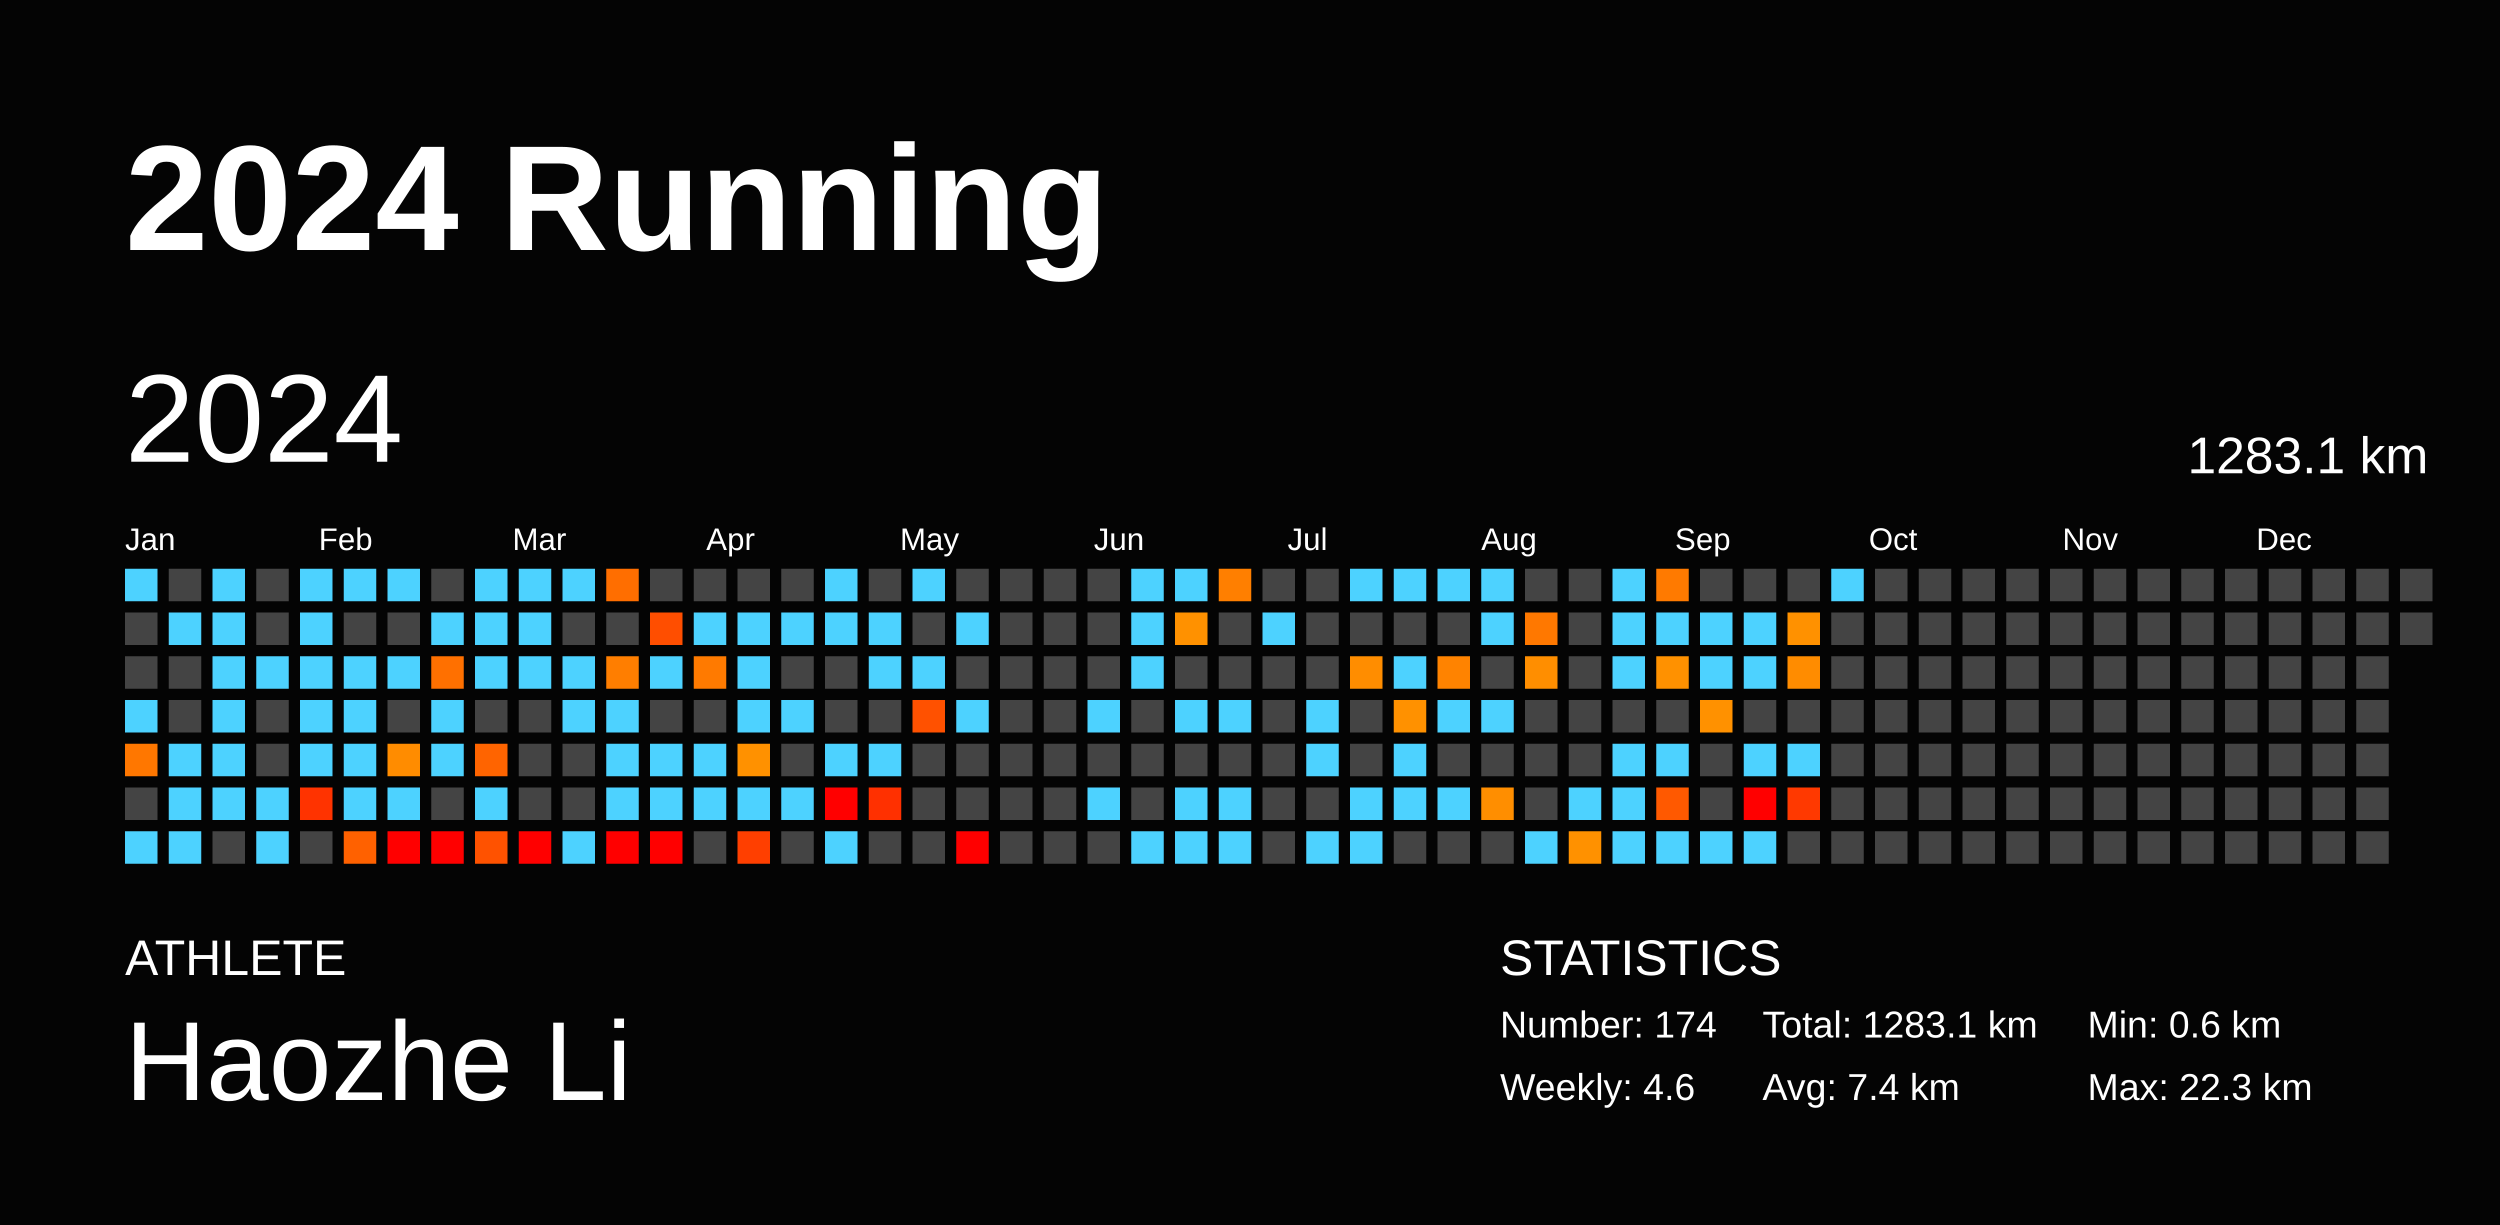
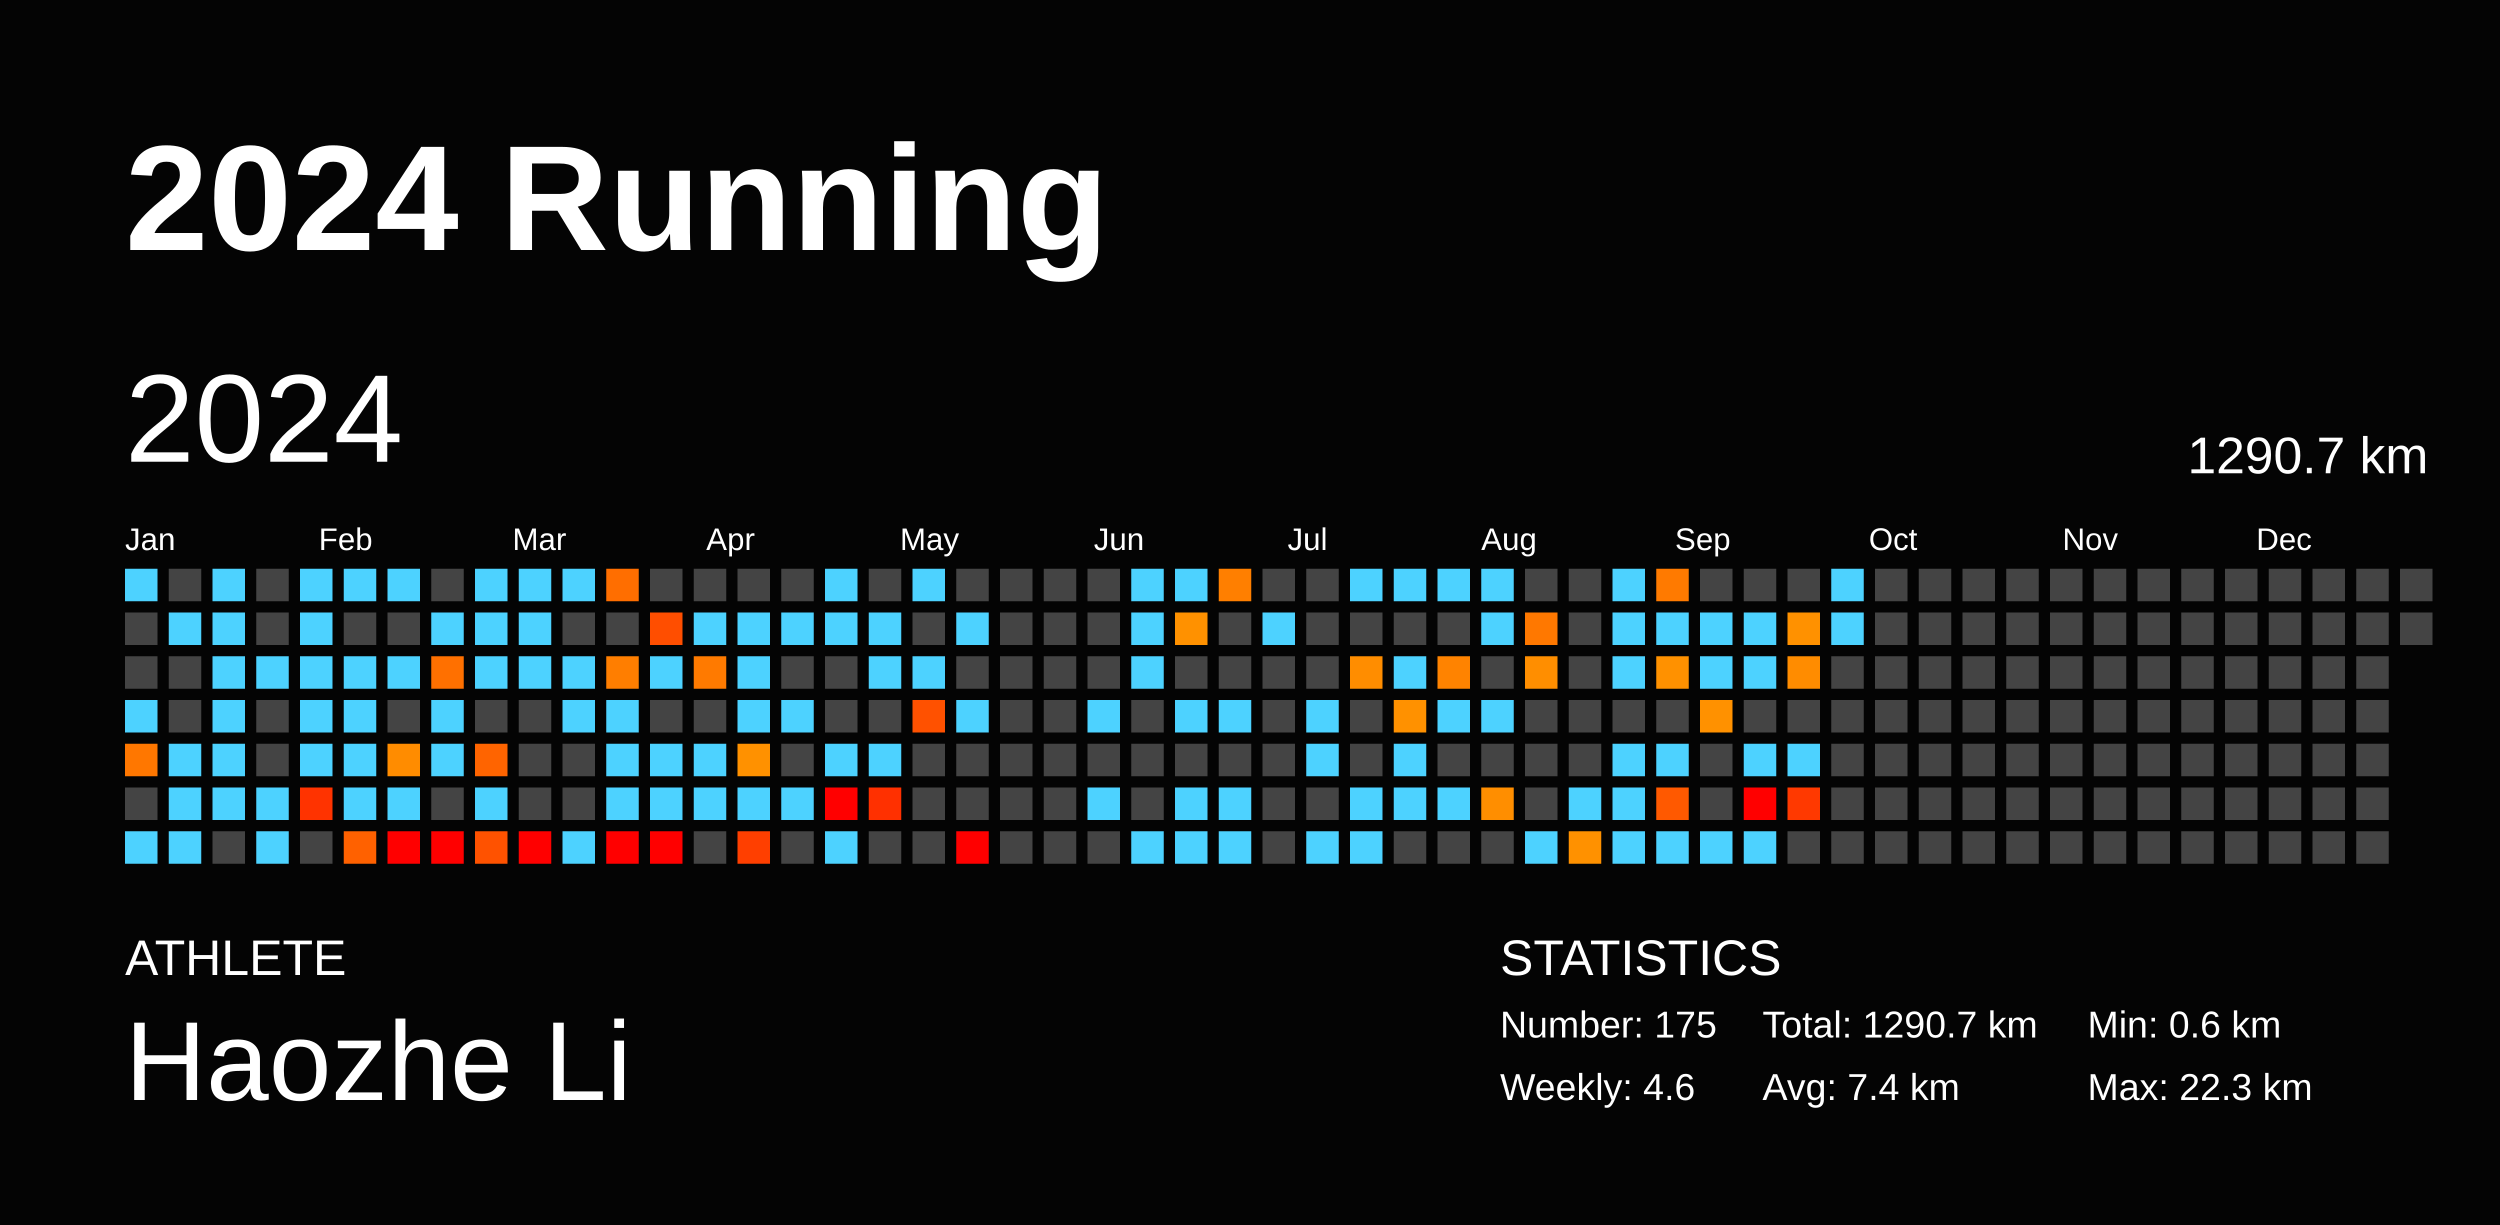
<svg xmlns="http://www.w3.org/2000/svg" baseProfile="full" height="98mm" version="1.1" viewBox="0,0,200,98" width="200mm">
  <defs />
  <rect fill="#040404" height="98" width="200" x="0" y="0" />
  <text fill="#FFFFFF" style="font-size:12px; font-family:Arial; font-weight:bold;" x="10" y="20">2024 Running</text>
  <text fill="#FFFFFF" style="font-size:4px; font-family:Arial" x="10" y="78">ATHLETE</text>
  <text fill="#FFFFFF" style="font-size:9px; font-family:Arial" x="10" y="88">Haozhe Li</text>
  <text fill="#FFFFFF" style="font-size:4px; font-family:Arial" x="120" y="78">STATISTICS</text>
-   <text fill="#FFFFFF" style="font-size:3px; font-family:Arial" x="120" y="83">Number: 174</text>
+   <text fill="#FFFFFF" style="font-size:3px; font-family:Arial" x="120" y="83">Number: 175</text>
  <text fill="#FFFFFF" style="font-size:3px; font-family:Arial" x="120" y="88">Weekly: 4.6</text>
-   <text fill="#FFFFFF" style="font-size:3px; font-family:Arial" x="141" y="83">Total: 1283.1 km</text>
+   <text fill="#FFFFFF" style="font-size:3px; font-family:Arial" x="141" y="83">Total: 1290.7 km</text>
  <text fill="#FFFFFF" style="font-size:3px; font-family:Arial" x="141" y="88">Avg: 7.4 km</text>
  <text fill="#FFFFFF" style="font-size:3px; font-family:Arial" x="167" y="83">Min: 0.6 km</text>
  <text fill="#FFFFFF" style="font-size:3px; font-family:Arial" x="167" y="88">Max: 22.3 km</text>
  <text dominant-baseline="hanging" fill="#FFFFFF" style="font-size:10.0px; font-family:Arial;" x="10" y="30">2024</text>
-   <text dominant-baseline="hanging" fill="#FFFFFF" style="font-size:4.125px; font-family:Arial;" x="175" y="35">1283.1 km</text>
+   <text dominant-baseline="hanging" fill="#FFFFFF" style="font-size:4.125px; font-family:Arial;" x="175" y="35">1290.7 km</text>
  <text fill="#FFFFFF" style="font-size:2.5px; font-family:Arial" x="10.0" y="44">Jan</text>
  <text fill="#FFFFFF" style="font-size:2.5px; font-family:Arial" x="25.5" y="44">Feb</text>
  <text fill="#FFFFFF" style="font-size:2.5px; font-family:Arial" x="41.0" y="44">Mar</text>
  <text fill="#FFFFFF" style="font-size:2.5px; font-family:Arial" x="56.5" y="44">Apr</text>
  <text fill="#FFFFFF" style="font-size:2.5px; font-family:Arial" x="72.0" y="44">May</text>
  <text fill="#FFFFFF" style="font-size:2.5px; font-family:Arial" x="87.5" y="44">Jun</text>
  <text fill="#FFFFFF" style="font-size:2.5px; font-family:Arial" x="103.0" y="44">Jul</text>
  <text fill="#FFFFFF" style="font-size:2.5px; font-family:Arial" x="118.5" y="44">Aug</text>
  <text fill="#FFFFFF" style="font-size:2.5px; font-family:Arial" x="134.0" y="44">Sep</text>
  <text fill="#FFFFFF" style="font-size:2.5px; font-family:Arial" x="149.5" y="44">Oct</text>
  <text fill="#FFFFFF" style="font-size:2.5px; font-family:Arial" x="165.0" y="44">Nov</text>
  <text fill="#FFFFFF" style="font-size:2.5px; font-family:Arial" x="180.5" y="44">Dec</text>
  <rect fill="#4dd2ff" height="2.6" width="2.6" x="10.0" y="45.5" />
  <rect fill="#444444" height="2.6" width="2.6" x="10.0" y="49.0" />
  <rect fill="#444444" height="2.6" width="2.6" x="10.0" y="52.5" />
  <rect fill="#4dd2ff" height="2.6" width="2.6" x="10.0" y="56.0" />
  <rect fill="#ff7700" height="2.6" width="2.6" x="10.0" y="59.5" />
  <rect fill="#444444" height="2.6" width="2.6" x="10.0" y="63.0" />
  <rect fill="#4dd2ff" height="2.6" width="2.6" x="10.0" y="66.5" />
  <rect fill="#444444" height="2.6" width="2.6" x="13.5" y="45.5" />
  <rect fill="#4dd2ff" height="2.6" width="2.6" x="13.5" y="49.0" />
  <rect fill="#444444" height="2.6" width="2.6" x="13.5" y="52.5" />
  <rect fill="#444444" height="2.6" width="2.6" x="13.5" y="56.0" />
  <rect fill="#4dd2ff" height="2.6" width="2.6" x="13.5" y="59.5" />
  <rect fill="#4dd2ff" height="2.6" width="2.6" x="13.5" y="63.0" />
  <rect fill="#4dd2ff" height="2.6" width="2.6" x="13.5" y="66.5" />
  <rect fill="#4dd2ff" height="2.6" width="2.6" x="17.0" y="45.5" />
  <rect fill="#4dd2ff" height="2.6" width="2.6" x="17.0" y="49.0" />
  <rect fill="#4dd2ff" height="2.6" width="2.6" x="17.0" y="52.5" />
  <rect fill="#4dd2ff" height="2.6" width="2.6" x="17.0" y="56.0" />
  <rect fill="#4dd2ff" height="2.6" width="2.6" x="17.0" y="59.5" />
  <rect fill="#4dd2ff" height="2.6" width="2.6" x="17.0" y="63.0" />
  <rect fill="#444444" height="2.6" width="2.6" x="17.0" y="66.5" />
  <rect fill="#444444" height="2.6" width="2.6" x="20.5" y="45.5" />
  <rect fill="#444444" height="2.6" width="2.6" x="20.5" y="49.0" />
  <rect fill="#4dd2ff" height="2.6" width="2.6" x="20.5" y="52.5" />
  <rect fill="#444444" height="2.6" width="2.6" x="20.5" y="56.0" />
  <rect fill="#444444" height="2.6" width="2.6" x="20.5" y="59.5" />
  <rect fill="#4dd2ff" height="2.6" width="2.6" x="20.5" y="63.0" />
  <rect fill="#4dd2ff" height="2.6" width="2.6" x="20.5" y="66.5" />
  <rect fill="#4dd2ff" height="2.6" width="2.6" x="24.0" y="45.5" />
  <rect fill="#4dd2ff" height="2.6" width="2.6" x="24.0" y="49.0" />
  <rect fill="#4dd2ff" height="2.6" width="2.6" x="24.0" y="52.5" />
  <rect fill="#4dd2ff" height="2.6" width="2.6" x="24.0" y="56.0" />
  <rect fill="#4dd2ff" height="2.6" width="2.6" x="24.0" y="59.5" />
  <rect fill="#ff3300" height="2.6" width="2.6" x="24.0" y="63.0" />
  <rect fill="#444444" height="2.6" width="2.6" x="24.0" y="66.5" />
  <rect fill="#4dd2ff" height="2.6" width="2.6" x="27.5" y="45.5" />
  <rect fill="#444444" height="2.6" width="2.6" x="27.5" y="49.0" />
  <rect fill="#4dd2ff" height="2.6" width="2.6" x="27.5" y="52.5" />
  <rect fill="#4dd2ff" height="2.6" width="2.6" x="27.5" y="56.0" />
  <rect fill="#4dd2ff" height="2.6" width="2.6" x="27.5" y="59.5" />
  <rect fill="#4dd2ff" height="2.6" width="2.6" x="27.5" y="63.0" />
  <rect fill="#ff6100" height="2.6" width="2.6" x="27.5" y="66.5" />
  <rect fill="#4dd2ff" height="2.6" width="2.6" x="31.0" y="45.5" />
  <rect fill="#444444" height="2.6" width="2.6" x="31.0" y="49.0" />
  <rect fill="#4dd2ff" height="2.6" width="2.6" x="31.0" y="52.5" />
  <rect fill="#444444" height="2.6" width="2.6" x="31.0" y="56.0" />
  <rect fill="#ff8c00" height="2.6" width="2.6" x="31.0" y="59.5" />
  <rect fill="#4dd2ff" height="2.6" width="2.6" x="31.0" y="63.0" />
  <rect fill="red" height="2.6" width="2.6" x="31.0" y="66.5" />
  <rect fill="#444444" height="2.6" width="2.6" x="34.5" y="45.5" />
  <rect fill="#4dd2ff" height="2.6" width="2.6" x="34.5" y="49.0" />
  <rect fill="#ff7000" height="2.6" width="2.6" x="34.5" y="52.5" />
  <rect fill="#4dd2ff" height="2.6" width="2.6" x="34.5" y="56.0" />
  <rect fill="#4dd2ff" height="2.6" width="2.6" x="34.5" y="59.5" />
  <rect fill="#444444" height="2.6" width="2.6" x="34.5" y="63.0" />
  <rect fill="red" height="2.6" width="2.6" x="34.5" y="66.5" />
  <rect fill="#4dd2ff" height="2.6" width="2.6" x="38.0" y="45.5" />
  <rect fill="#4dd2ff" height="2.6" width="2.6" x="38.0" y="49.0" />
  <rect fill="#4dd2ff" height="2.6" width="2.6" x="38.0" y="52.5" />
  <rect fill="#444444" height="2.6" width="2.6" x="38.0" y="56.0" />
  <rect fill="#ff6400" height="2.6" width="2.6" x="38.0" y="59.5" />
  <rect fill="#4dd2ff" height="2.6" width="2.6" x="38.0" y="63.0" />
  <rect fill="#ff5200" height="2.6" width="2.6" x="38.0" y="66.5" />
  <rect fill="#4dd2ff" height="2.6" width="2.6" x="41.5" y="45.5" />
  <rect fill="#4dd2ff" height="2.6" width="2.6" x="41.5" y="49.0" />
  <rect fill="#4dd2ff" height="2.6" width="2.6" x="41.5" y="52.5" />
  <rect fill="#444444" height="2.6" width="2.6" x="41.5" y="56.0" />
  <rect fill="#444444" height="2.6" width="2.6" x="41.5" y="59.5" />
  <rect fill="#444444" height="2.6" width="2.6" x="41.5" y="63.0" />
  <rect fill="red" height="2.6" width="2.6" x="41.5" y="66.5" />
  <rect fill="#4dd2ff" height="2.6" width="2.6" x="45.0" y="45.5" />
  <rect fill="#444444" height="2.6" width="2.6" x="45.0" y="49.0" />
  <rect fill="#4dd2ff" height="2.6" width="2.6" x="45.0" y="52.5" />
  <rect fill="#4dd2ff" height="2.6" width="2.6" x="45.0" y="56.0" />
  <rect fill="#444444" height="2.6" width="2.6" x="45.0" y="59.5" />
  <rect fill="#444444" height="2.6" width="2.6" x="45.0" y="63.0" />
  <rect fill="#4dd2ff" height="2.6" width="2.6" x="45.0" y="66.5" />
  <rect fill="#ff6e00" height="2.6" width="2.6" x="48.5" y="45.5" />
  <rect fill="#444444" height="2.6" width="2.6" x="48.5" y="49.0" />
  <rect fill="#ff7e00" height="2.6" width="2.6" x="48.5" y="52.5" />
  <rect fill="#4dd2ff" height="2.6" width="2.6" x="48.5" y="56.0" />
  <rect fill="#4dd2ff" height="2.6" width="2.6" x="48.5" y="59.5" />
  <rect fill="#4dd2ff" height="2.6" width="2.6" x="48.5" y="63.0" />
  <rect fill="red" height="2.6" width="2.6" x="48.5" y="66.5" />
  <rect fill="#444444" height="2.6" width="2.6" x="52.0" y="45.5" />
  <rect fill="#ff4e00" height="2.6" width="2.6" x="52.0" y="49.0" />
  <rect fill="#4dd2ff" height="2.6" width="2.6" x="52.0" y="52.5" />
  <rect fill="#444444" height="2.6" width="2.6" x="52.0" y="56.0" />
  <rect fill="#4dd2ff" height="2.6" width="2.6" x="52.0" y="59.5" />
  <rect fill="#4dd2ff" height="2.6" width="2.6" x="52.0" y="63.0" />
  <rect fill="red" height="2.6" width="2.6" x="52.0" y="66.5" />
  <rect fill="#444444" height="2.6" width="2.6" x="55.5" y="45.5" />
  <rect fill="#4dd2ff" height="2.6" width="2.6" x="55.5" y="49.0" />
  <rect fill="#ff7a00" height="2.6" width="2.6" x="55.5" y="52.5" />
  <rect fill="#444444" height="2.6" width="2.6" x="55.5" y="56.0" />
  <rect fill="#4dd2ff" height="2.6" width="2.6" x="55.5" y="59.5" />
  <rect fill="#4dd2ff" height="2.6" width="2.6" x="55.5" y="63.0" />
  <rect fill="#444444" height="2.6" width="2.6" x="55.5" y="66.5" />
  <rect fill="#444444" height="2.6" width="2.6" x="59.0" y="45.5" />
  <rect fill="#4dd2ff" height="2.6" width="2.6" x="59.0" y="49.0" />
  <rect fill="#4dd2ff" height="2.6" width="2.6" x="59.0" y="52.5" />
  <rect fill="#4dd2ff" height="2.6" width="2.6" x="59.0" y="56.0" />
  <rect fill="#ff9100" height="2.6" width="2.6" x="59.0" y="59.5" />
  <rect fill="#4dd2ff" height="2.6" width="2.6" x="59.0" y="63.0" />
  <rect fill="#ff3f00" height="2.6" width="2.6" x="59.0" y="66.5" />
  <rect fill="#444444" height="2.6" width="2.6" x="62.5" y="45.5" />
  <rect fill="#4dd2ff" height="2.6" width="2.6" x="62.5" y="49.0" />
  <rect fill="#444444" height="2.6" width="2.6" x="62.5" y="52.5" />
  <rect fill="#4dd2ff" height="2.6" width="2.6" x="62.5" y="56.0" />
  <rect fill="#444444" height="2.6" width="2.6" x="62.5" y="59.5" />
  <rect fill="#4dd2ff" height="2.6" width="2.6" x="62.5" y="63.0" />
  <rect fill="#444444" height="2.6" width="2.6" x="62.5" y="66.5" />
  <rect fill="#4dd2ff" height="2.6" width="2.6" x="66.0" y="45.5" />
  <rect fill="#4dd2ff" height="2.6" width="2.6" x="66.0" y="49.0" />
  <rect fill="#444444" height="2.6" width="2.6" x="66.0" y="52.5" />
  <rect fill="#444444" height="2.6" width="2.6" x="66.0" y="56.0" />
  <rect fill="#4dd2ff" height="2.6" width="2.6" x="66.0" y="59.5" />
  <rect fill="red" height="2.6" width="2.6" x="66.0" y="63.0" />
  <rect fill="#4dd2ff" height="2.6" width="2.6" x="66.0" y="66.5" />
  <rect fill="#444444" height="2.6" width="2.6" x="69.5" y="45.5" />
  <rect fill="#4dd2ff" height="2.6" width="2.6" x="69.5" y="49.0" />
  <rect fill="#4dd2ff" height="2.6" width="2.6" x="69.5" y="52.5" />
  <rect fill="#444444" height="2.6" width="2.6" x="69.5" y="56.0" />
  <rect fill="#4dd2ff" height="2.6" width="2.6" x="69.5" y="59.5" />
  <rect fill="#ff3000" height="2.6" width="2.6" x="69.5" y="63.0" />
  <rect fill="#444444" height="2.6" width="2.6" x="69.5" y="66.5" />
  <rect fill="#4dd2ff" height="2.6" width="2.6" x="73.0" y="45.5" />
  <rect fill="#444444" height="2.6" width="2.6" x="73.0" y="49.0" />
  <rect fill="#4dd2ff" height="2.6" width="2.6" x="73.0" y="52.5" />
  <rect fill="#ff5100" height="2.6" width="2.6" x="73.0" y="56.0" />
  <rect fill="#444444" height="2.6" width="2.6" x="73.0" y="59.5" />
  <rect fill="#444444" height="2.6" width="2.6" x="73.0" y="63.0" />
  <rect fill="#444444" height="2.6" width="2.6" x="73.0" y="66.5" />
  <rect fill="#444444" height="2.6" width="2.6" x="76.5" y="45.5" />
  <rect fill="#4dd2ff" height="2.6" width="2.6" x="76.5" y="49.0" />
  <rect fill="#444444" height="2.6" width="2.6" x="76.5" y="52.5" />
  <rect fill="#4dd2ff" height="2.6" width="2.6" x="76.5" y="56.0" />
  <rect fill="#444444" height="2.6" width="2.6" x="76.5" y="59.5" />
  <rect fill="#444444" height="2.6" width="2.6" x="76.5" y="63.0" />
  <rect fill="red" height="2.6" width="2.6" x="76.5" y="66.5" />
  <rect fill="#444444" height="2.6" width="2.6" x="80.0" y="45.5" />
  <rect fill="#444444" height="2.6" width="2.6" x="80.0" y="49.0" />
  <rect fill="#444444" height="2.6" width="2.6" x="80.0" y="52.5" />
  <rect fill="#444444" height="2.6" width="2.6" x="80.0" y="56.0" />
  <rect fill="#444444" height="2.6" width="2.6" x="80.0" y="59.5" />
  <rect fill="#444444" height="2.6" width="2.6" x="80.0" y="63.0" />
  <rect fill="#444444" height="2.6" width="2.6" x="80.0" y="66.5" />
  <rect fill="#444444" height="2.6" width="2.6" x="83.5" y="45.5" />
  <rect fill="#444444" height="2.6" width="2.6" x="83.5" y="49.0" />
  <rect fill="#444444" height="2.6" width="2.6" x="83.5" y="52.5" />
  <rect fill="#444444" height="2.6" width="2.6" x="83.5" y="56.0" />
  <rect fill="#444444" height="2.6" width="2.6" x="83.5" y="59.5" />
  <rect fill="#444444" height="2.6" width="2.6" x="83.5" y="63.0" />
  <rect fill="#444444" height="2.6" width="2.6" x="83.5" y="66.5" />
  <rect fill="#444444" height="2.6" width="2.6" x="87.0" y="45.5" />
  <rect fill="#444444" height="2.6" width="2.6" x="87.0" y="49.0" />
  <rect fill="#444444" height="2.6" width="2.6" x="87.0" y="52.5" />
  <rect fill="#4dd2ff" height="2.6" width="2.6" x="87.0" y="56.0" />
  <rect fill="#444444" height="2.6" width="2.6" x="87.0" y="59.5" />
  <rect fill="#4dd2ff" height="2.6" width="2.6" x="87.0" y="63.0" />
  <rect fill="#444444" height="2.6" width="2.6" x="87.0" y="66.5" />
  <rect fill="#4dd2ff" height="2.6" width="2.6" x="90.5" y="45.5" />
  <rect fill="#4dd2ff" height="2.6" width="2.6" x="90.5" y="49.0" />
  <rect fill="#4dd2ff" height="2.6" width="2.6" x="90.5" y="52.5" />
  <rect fill="#444444" height="2.6" width="2.6" x="90.5" y="56.0" />
  <rect fill="#444444" height="2.6" width="2.6" x="90.5" y="59.5" />
  <rect fill="#444444" height="2.6" width="2.6" x="90.5" y="63.0" />
  <rect fill="#4dd2ff" height="2.6" width="2.6" x="90.5" y="66.5" />
  <rect fill="#4dd2ff" height="2.6" width="2.6" x="94.0" y="45.5" />
  <rect fill="#ff9100" height="2.6" width="2.6" x="94.0" y="49.0" />
  <rect fill="#444444" height="2.6" width="2.6" x="94.0" y="52.5" />
  <rect fill="#4dd2ff" height="2.6" width="2.6" x="94.0" y="56.0" />
  <rect fill="#444444" height="2.6" width="2.6" x="94.0" y="59.5" />
  <rect fill="#4dd2ff" height="2.6" width="2.6" x="94.0" y="63.0" />
  <rect fill="#4dd2ff" height="2.6" width="2.6" x="94.0" y="66.5" />
  <rect fill="#ff7f00" height="2.6" width="2.6" x="97.5" y="45.5" />
  <rect fill="#444444" height="2.6" width="2.6" x="97.5" y="49.0" />
  <rect fill="#444444" height="2.6" width="2.6" x="97.5" y="52.5" />
  <rect fill="#4dd2ff" height="2.6" width="2.6" x="97.5" y="56.0" />
  <rect fill="#444444" height="2.6" width="2.6" x="97.5" y="59.5" />
  <rect fill="#4dd2ff" height="2.6" width="2.6" x="97.5" y="63.0" />
  <rect fill="#4dd2ff" height="2.6" width="2.6" x="97.5" y="66.5" />
  <rect fill="#444444" height="2.6" width="2.6" x="101.0" y="45.5" />
  <rect fill="#4dd2ff" height="2.6" width="2.6" x="101.0" y="49.0" />
  <rect fill="#444444" height="2.6" width="2.6" x="101.0" y="52.5" />
  <rect fill="#444444" height="2.6" width="2.6" x="101.0" y="56.0" />
  <rect fill="#444444" height="2.6" width="2.6" x="101.0" y="59.5" />
  <rect fill="#444444" height="2.6" width="2.6" x="101.0" y="63.0" />
  <rect fill="#444444" height="2.6" width="2.6" x="101.0" y="66.5" />
  <rect fill="#444444" height="2.6" width="2.6" x="104.5" y="45.5" />
  <rect fill="#444444" height="2.6" width="2.6" x="104.5" y="49.0" />
  <rect fill="#444444" height="2.6" width="2.6" x="104.5" y="52.5" />
  <rect fill="#4dd2ff" height="2.6" width="2.6" x="104.5" y="56.0" />
  <rect fill="#4dd2ff" height="2.6" width="2.6" x="104.5" y="59.5" />
  <rect fill="#444444" height="2.6" width="2.6" x="104.5" y="63.0" />
  <rect fill="#4dd2ff" height="2.6" width="2.6" x="104.5" y="66.5" />
  <rect fill="#4dd2ff" height="2.6" width="2.6" x="108.0" y="45.5" />
  <rect fill="#444444" height="2.6" width="2.6" x="108.0" y="49.0" />
  <rect fill="#ff8d00" height="2.6" width="2.6" x="108.0" y="52.5" />
  <rect fill="#444444" height="2.6" width="2.6" x="108.0" y="56.0" />
  <rect fill="#444444" height="2.6" width="2.6" x="108.0" y="59.5" />
  <rect fill="#4dd2ff" height="2.6" width="2.6" x="108.0" y="63.0" />
  <rect fill="#4dd2ff" height="2.6" width="2.6" x="108.0" y="66.5" />
  <rect fill="#4dd2ff" height="2.6" width="2.6" x="111.5" y="45.5" />
  <rect fill="#444444" height="2.6" width="2.6" x="111.5" y="49.0" />
  <rect fill="#4dd2ff" height="2.6" width="2.6" x="111.5" y="52.5" />
  <rect fill="#ff9100" height="2.6" width="2.6" x="111.5" y="56.0" />
  <rect fill="#4dd2ff" height="2.6" width="2.6" x="111.5" y="59.5" />
  <rect fill="#4dd2ff" height="2.6" width="2.6" x="111.5" y="63.0" />
  <rect fill="#444444" height="2.6" width="2.6" x="111.5" y="66.5" />
  <rect fill="#4dd2ff" height="2.6" width="2.6" x="115.0" y="45.5" />
  <rect fill="#444444" height="2.6" width="2.6" x="115.0" y="49.0" />
  <rect fill="#ff8300" height="2.6" width="2.6" x="115.0" y="52.5" />
  <rect fill="#4dd2ff" height="2.6" width="2.6" x="115.0" y="56.0" />
  <rect fill="#444444" height="2.6" width="2.6" x="115.0" y="59.5" />
  <rect fill="#4dd2ff" height="2.6" width="2.6" x="115.0" y="63.0" />
  <rect fill="#444444" height="2.6" width="2.6" x="115.0" y="66.5" />
  <rect fill="#4dd2ff" height="2.6" width="2.6" x="118.5" y="45.5" />
  <rect fill="#4dd2ff" height="2.6" width="2.6" x="118.5" y="49.0" />
  <rect fill="#444444" height="2.6" width="2.6" x="118.5" y="52.5" />
  <rect fill="#4dd2ff" height="2.6" width="2.6" x="118.5" y="56.0" />
  <rect fill="#444444" height="2.6" width="2.6" x="118.5" y="59.5" />
  <rect fill="#ff8e00" height="2.6" width="2.6" x="118.5" y="63.0" />
  <rect fill="#444444" height="2.6" width="2.6" x="118.5" y="66.5" />
  <rect fill="#444444" height="2.6" width="2.6" x="122.0" y="45.5" />
  <rect fill="#ff7800" height="2.6" width="2.6" x="122.0" y="49.0" />
  <rect fill="#ff8e00" height="2.6" width="2.6" x="122.0" y="52.5" />
  <rect fill="#444444" height="2.6" width="2.6" x="122.0" y="56.0" />
  <rect fill="#444444" height="2.6" width="2.6" x="122.0" y="59.5" />
  <rect fill="#444444" height="2.6" width="2.6" x="122.0" y="63.0" />
  <rect fill="#4dd2ff" height="2.6" width="2.6" x="122.0" y="66.5" />
  <rect fill="#444444" height="2.6" width="2.6" x="125.5" y="45.5" />
  <rect fill="#444444" height="2.6" width="2.6" x="125.5" y="49.0" />
  <rect fill="#444444" height="2.6" width="2.6" x="125.5" y="52.5" />
  <rect fill="#444444" height="2.6" width="2.6" x="125.5" y="56.0" />
  <rect fill="#444444" height="2.6" width="2.6" x="125.5" y="59.5" />
  <rect fill="#4dd2ff" height="2.6" width="2.6" x="125.5" y="63.0" />
  <rect fill="#ff9100" height="2.6" width="2.6" x="125.5" y="66.5" />
  <rect fill="#4dd2ff" height="2.6" width="2.6" x="129.0" y="45.5" />
  <rect fill="#4dd2ff" height="2.6" width="2.6" x="129.0" y="49.0" />
  <rect fill="#4dd2ff" height="2.6" width="2.6" x="129.0" y="52.5" />
  <rect fill="#444444" height="2.6" width="2.6" x="129.0" y="56.0" />
  <rect fill="#4dd2ff" height="2.6" width="2.6" x="129.0" y="59.5" />
  <rect fill="#4dd2ff" height="2.6" width="2.6" x="129.0" y="63.0" />
  <rect fill="#4dd2ff" height="2.6" width="2.6" x="129.0" y="66.5" />
  <rect fill="#ff7a00" height="2.6" width="2.6" x="132.5" y="45.5" />
  <rect fill="#4dd2ff" height="2.6" width="2.6" x="132.5" y="49.0" />
  <rect fill="#ff9100" height="2.6" width="2.6" x="132.5" y="52.5" />
  <rect fill="#444444" height="2.6" width="2.6" x="132.5" y="56.0" />
  <rect fill="#4dd2ff" height="2.6" width="2.6" x="132.5" y="59.5" />
  <rect fill="#ff5900" height="2.6" width="2.6" x="132.5" y="63.0" />
  <rect fill="#4dd2ff" height="2.6" width="2.6" x="132.5" y="66.5" />
  <rect fill="#444444" height="2.6" width="2.6" x="136.0" y="45.5" />
  <rect fill="#4dd2ff" height="2.6" width="2.6" x="136.0" y="49.0" />
  <rect fill="#4dd2ff" height="2.6" width="2.6" x="136.0" y="52.5" />
  <rect fill="#ff9100" height="2.6" width="2.6" x="136.0" y="56.0" />
  <rect fill="#444444" height="2.6" width="2.6" x="136.0" y="59.5" />
  <rect fill="#444444" height="2.6" width="2.6" x="136.0" y="63.0" />
  <rect fill="#4dd2ff" height="2.6" width="2.6" x="136.0" y="66.5" />
  <rect fill="#444444" height="2.6" width="2.6" x="139.5" y="45.5" />
  <rect fill="#4dd2ff" height="2.6" width="2.6" x="139.5" y="49.0" />
  <rect fill="#4dd2ff" height="2.6" width="2.6" x="139.5" y="52.5" />
  <rect fill="#444444" height="2.6" width="2.6" x="139.5" y="56.0" />
  <rect fill="#4dd2ff" height="2.6" width="2.6" x="139.5" y="59.5" />
  <rect fill="red" height="2.6" width="2.6" x="139.5" y="63.0" />
  <rect fill="#4dd2ff" height="2.6" width="2.6" x="139.5" y="66.5" />
  <rect fill="#444444" height="2.6" width="2.6" x="143.0" y="45.5" />
  <rect fill="#ff9100" height="2.6" width="2.6" x="143.0" y="49.0" />
  <rect fill="#ff8c00" height="2.6" width="2.6" x="143.0" y="52.5" />
  <rect fill="#444444" height="2.6" width="2.6" x="143.0" y="56.0" />
  <rect fill="#4dd2ff" height="2.6" width="2.6" x="143.0" y="59.5" />
  <rect fill="#ff3900" height="2.6" width="2.6" x="143.0" y="63.0" />
  <rect fill="#444444" height="2.6" width="2.6" x="143.0" y="66.5" />
  <rect fill="#4dd2ff" height="2.6" width="2.6" x="146.5" y="45.5" />
-   <rect fill="#444444" height="2.6" width="2.6" x="146.5" y="49.0" />
+   <rect fill="#4dd2ff" height="2.6" width="2.6" x="146.5" y="49.0" />
  <rect fill="#444444" height="2.6" width="2.6" x="146.5" y="52.5" />
  <rect fill="#444444" height="2.6" width="2.6" x="146.5" y="56.0" />
  <rect fill="#444444" height="2.6" width="2.6" x="146.5" y="59.5" />
  <rect fill="#444444" height="2.6" width="2.6" x="146.5" y="63.0" />
  <rect fill="#444444" height="2.6" width="2.6" x="146.5" y="66.5" />
  <rect fill="#444444" height="2.6" width="2.6" x="150.0" y="45.5" />
  <rect fill="#444444" height="2.6" width="2.6" x="150.0" y="49.0" />
  <rect fill="#444444" height="2.6" width="2.6" x="150.0" y="52.5" />
  <rect fill="#444444" height="2.6" width="2.6" x="150.0" y="56.0" />
  <rect fill="#444444" height="2.6" width="2.6" x="150.0" y="59.5" />
  <rect fill="#444444" height="2.6" width="2.6" x="150.0" y="63.0" />
  <rect fill="#444444" height="2.6" width="2.6" x="150.0" y="66.5" />
  <rect fill="#444444" height="2.6" width="2.6" x="153.5" y="45.5" />
  <rect fill="#444444" height="2.6" width="2.6" x="153.5" y="49.0" />
  <rect fill="#444444" height="2.6" width="2.6" x="153.5" y="52.5" />
  <rect fill="#444444" height="2.6" width="2.6" x="153.5" y="56.0" />
  <rect fill="#444444" height="2.6" width="2.6" x="153.5" y="59.5" />
  <rect fill="#444444" height="2.6" width="2.6" x="153.5" y="63.0" />
  <rect fill="#444444" height="2.6" width="2.6" x="153.5" y="66.5" />
  <rect fill="#444444" height="2.6" width="2.6" x="157.0" y="45.5" />
  <rect fill="#444444" height="2.6" width="2.6" x="157.0" y="49.0" />
  <rect fill="#444444" height="2.6" width="2.6" x="157.0" y="52.5" />
  <rect fill="#444444" height="2.6" width="2.6" x="157.0" y="56.0" />
  <rect fill="#444444" height="2.6" width="2.6" x="157.0" y="59.5" />
  <rect fill="#444444" height="2.6" width="2.6" x="157.0" y="63.0" />
  <rect fill="#444444" height="2.6" width="2.6" x="157.0" y="66.5" />
  <rect fill="#444444" height="2.6" width="2.6" x="160.5" y="45.5" />
  <rect fill="#444444" height="2.6" width="2.6" x="160.5" y="49.0" />
  <rect fill="#444444" height="2.6" width="2.6" x="160.5" y="52.5" />
  <rect fill="#444444" height="2.6" width="2.6" x="160.5" y="56.0" />
  <rect fill="#444444" height="2.6" width="2.6" x="160.5" y="59.5" />
  <rect fill="#444444" height="2.6" width="2.6" x="160.5" y="63.0" />
  <rect fill="#444444" height="2.6" width="2.6" x="160.5" y="66.5" />
  <rect fill="#444444" height="2.6" width="2.6" x="164.0" y="45.5" />
  <rect fill="#444444" height="2.6" width="2.6" x="164.0" y="49.0" />
  <rect fill="#444444" height="2.6" width="2.6" x="164.0" y="52.5" />
  <rect fill="#444444" height="2.6" width="2.6" x="164.0" y="56.0" />
  <rect fill="#444444" height="2.6" width="2.6" x="164.0" y="59.5" />
  <rect fill="#444444" height="2.6" width="2.6" x="164.0" y="63.0" />
  <rect fill="#444444" height="2.6" width="2.6" x="164.0" y="66.5" />
  <rect fill="#444444" height="2.6" width="2.6" x="167.5" y="45.5" />
  <rect fill="#444444" height="2.6" width="2.6" x="167.5" y="49.0" />
  <rect fill="#444444" height="2.6" width="2.6" x="167.5" y="52.5" />
  <rect fill="#444444" height="2.6" width="2.6" x="167.5" y="56.0" />
  <rect fill="#444444" height="2.6" width="2.6" x="167.5" y="59.5" />
  <rect fill="#444444" height="2.6" width="2.6" x="167.5" y="63.0" />
  <rect fill="#444444" height="2.6" width="2.6" x="167.5" y="66.5" />
  <rect fill="#444444" height="2.6" width="2.6" x="171.0" y="45.5" />
  <rect fill="#444444" height="2.6" width="2.6" x="171.0" y="49.0" />
  <rect fill="#444444" height="2.6" width="2.6" x="171.0" y="52.5" />
  <rect fill="#444444" height="2.6" width="2.6" x="171.0" y="56.0" />
  <rect fill="#444444" height="2.6" width="2.6" x="171.0" y="59.5" />
  <rect fill="#444444" height="2.6" width="2.6" x="171.0" y="63.0" />
  <rect fill="#444444" height="2.6" width="2.6" x="171.0" y="66.5" />
  <rect fill="#444444" height="2.6" width="2.6" x="174.5" y="45.5" />
  <rect fill="#444444" height="2.6" width="2.6" x="174.5" y="49.0" />
  <rect fill="#444444" height="2.6" width="2.6" x="174.5" y="52.5" />
  <rect fill="#444444" height="2.6" width="2.6" x="174.5" y="56.0" />
  <rect fill="#444444" height="2.6" width="2.6" x="174.5" y="59.5" />
  <rect fill="#444444" height="2.6" width="2.6" x="174.5" y="63.0" />
  <rect fill="#444444" height="2.6" width="2.6" x="174.5" y="66.5" />
  <rect fill="#444444" height="2.6" width="2.6" x="178.0" y="45.5" />
  <rect fill="#444444" height="2.6" width="2.6" x="178.0" y="49.0" />
  <rect fill="#444444" height="2.6" width="2.6" x="178.0" y="52.5" />
  <rect fill="#444444" height="2.6" width="2.6" x="178.0" y="56.0" />
  <rect fill="#444444" height="2.6" width="2.6" x="178.0" y="59.5" />
  <rect fill="#444444" height="2.6" width="2.6" x="178.0" y="63.0" />
  <rect fill="#444444" height="2.6" width="2.6" x="178.0" y="66.5" />
  <rect fill="#444444" height="2.6" width="2.6" x="181.5" y="45.5" />
  <rect fill="#444444" height="2.6" width="2.6" x="181.5" y="49.0" />
  <rect fill="#444444" height="2.6" width="2.6" x="181.5" y="52.5" />
  <rect fill="#444444" height="2.6" width="2.6" x="181.5" y="56.0" />
  <rect fill="#444444" height="2.6" width="2.6" x="181.5" y="59.5" />
  <rect fill="#444444" height="2.6" width="2.6" x="181.5" y="63.0" />
  <rect fill="#444444" height="2.6" width="2.6" x="181.5" y="66.5" />
  <rect fill="#444444" height="2.6" width="2.6" x="185.0" y="45.5" />
  <rect fill="#444444" height="2.6" width="2.6" x="185.0" y="49.0" />
  <rect fill="#444444" height="2.6" width="2.6" x="185.0" y="52.5" />
  <rect fill="#444444" height="2.6" width="2.6" x="185.0" y="56.0" />
  <rect fill="#444444" height="2.6" width="2.6" x="185.0" y="59.5" />
  <rect fill="#444444" height="2.6" width="2.6" x="185.0" y="63.0" />
  <rect fill="#444444" height="2.6" width="2.6" x="185.0" y="66.5" />
  <rect fill="#444444" height="2.6" width="2.6" x="188.5" y="45.5" />
  <rect fill="#444444" height="2.6" width="2.6" x="188.5" y="49.0" />
  <rect fill="#444444" height="2.6" width="2.6" x="188.5" y="52.5" />
  <rect fill="#444444" height="2.6" width="2.6" x="188.5" y="56.0" />
  <rect fill="#444444" height="2.6" width="2.6" x="188.5" y="59.5" />
  <rect fill="#444444" height="2.6" width="2.6" x="188.5" y="63.0" />
  <rect fill="#444444" height="2.6" width="2.6" x="188.5" y="66.5" />
  <rect fill="#444444" height="2.6" width="2.6" x="192.0" y="45.5" />
  <rect fill="#444444" height="2.6" width="2.6" x="192.0" y="49.0" />
</svg>
